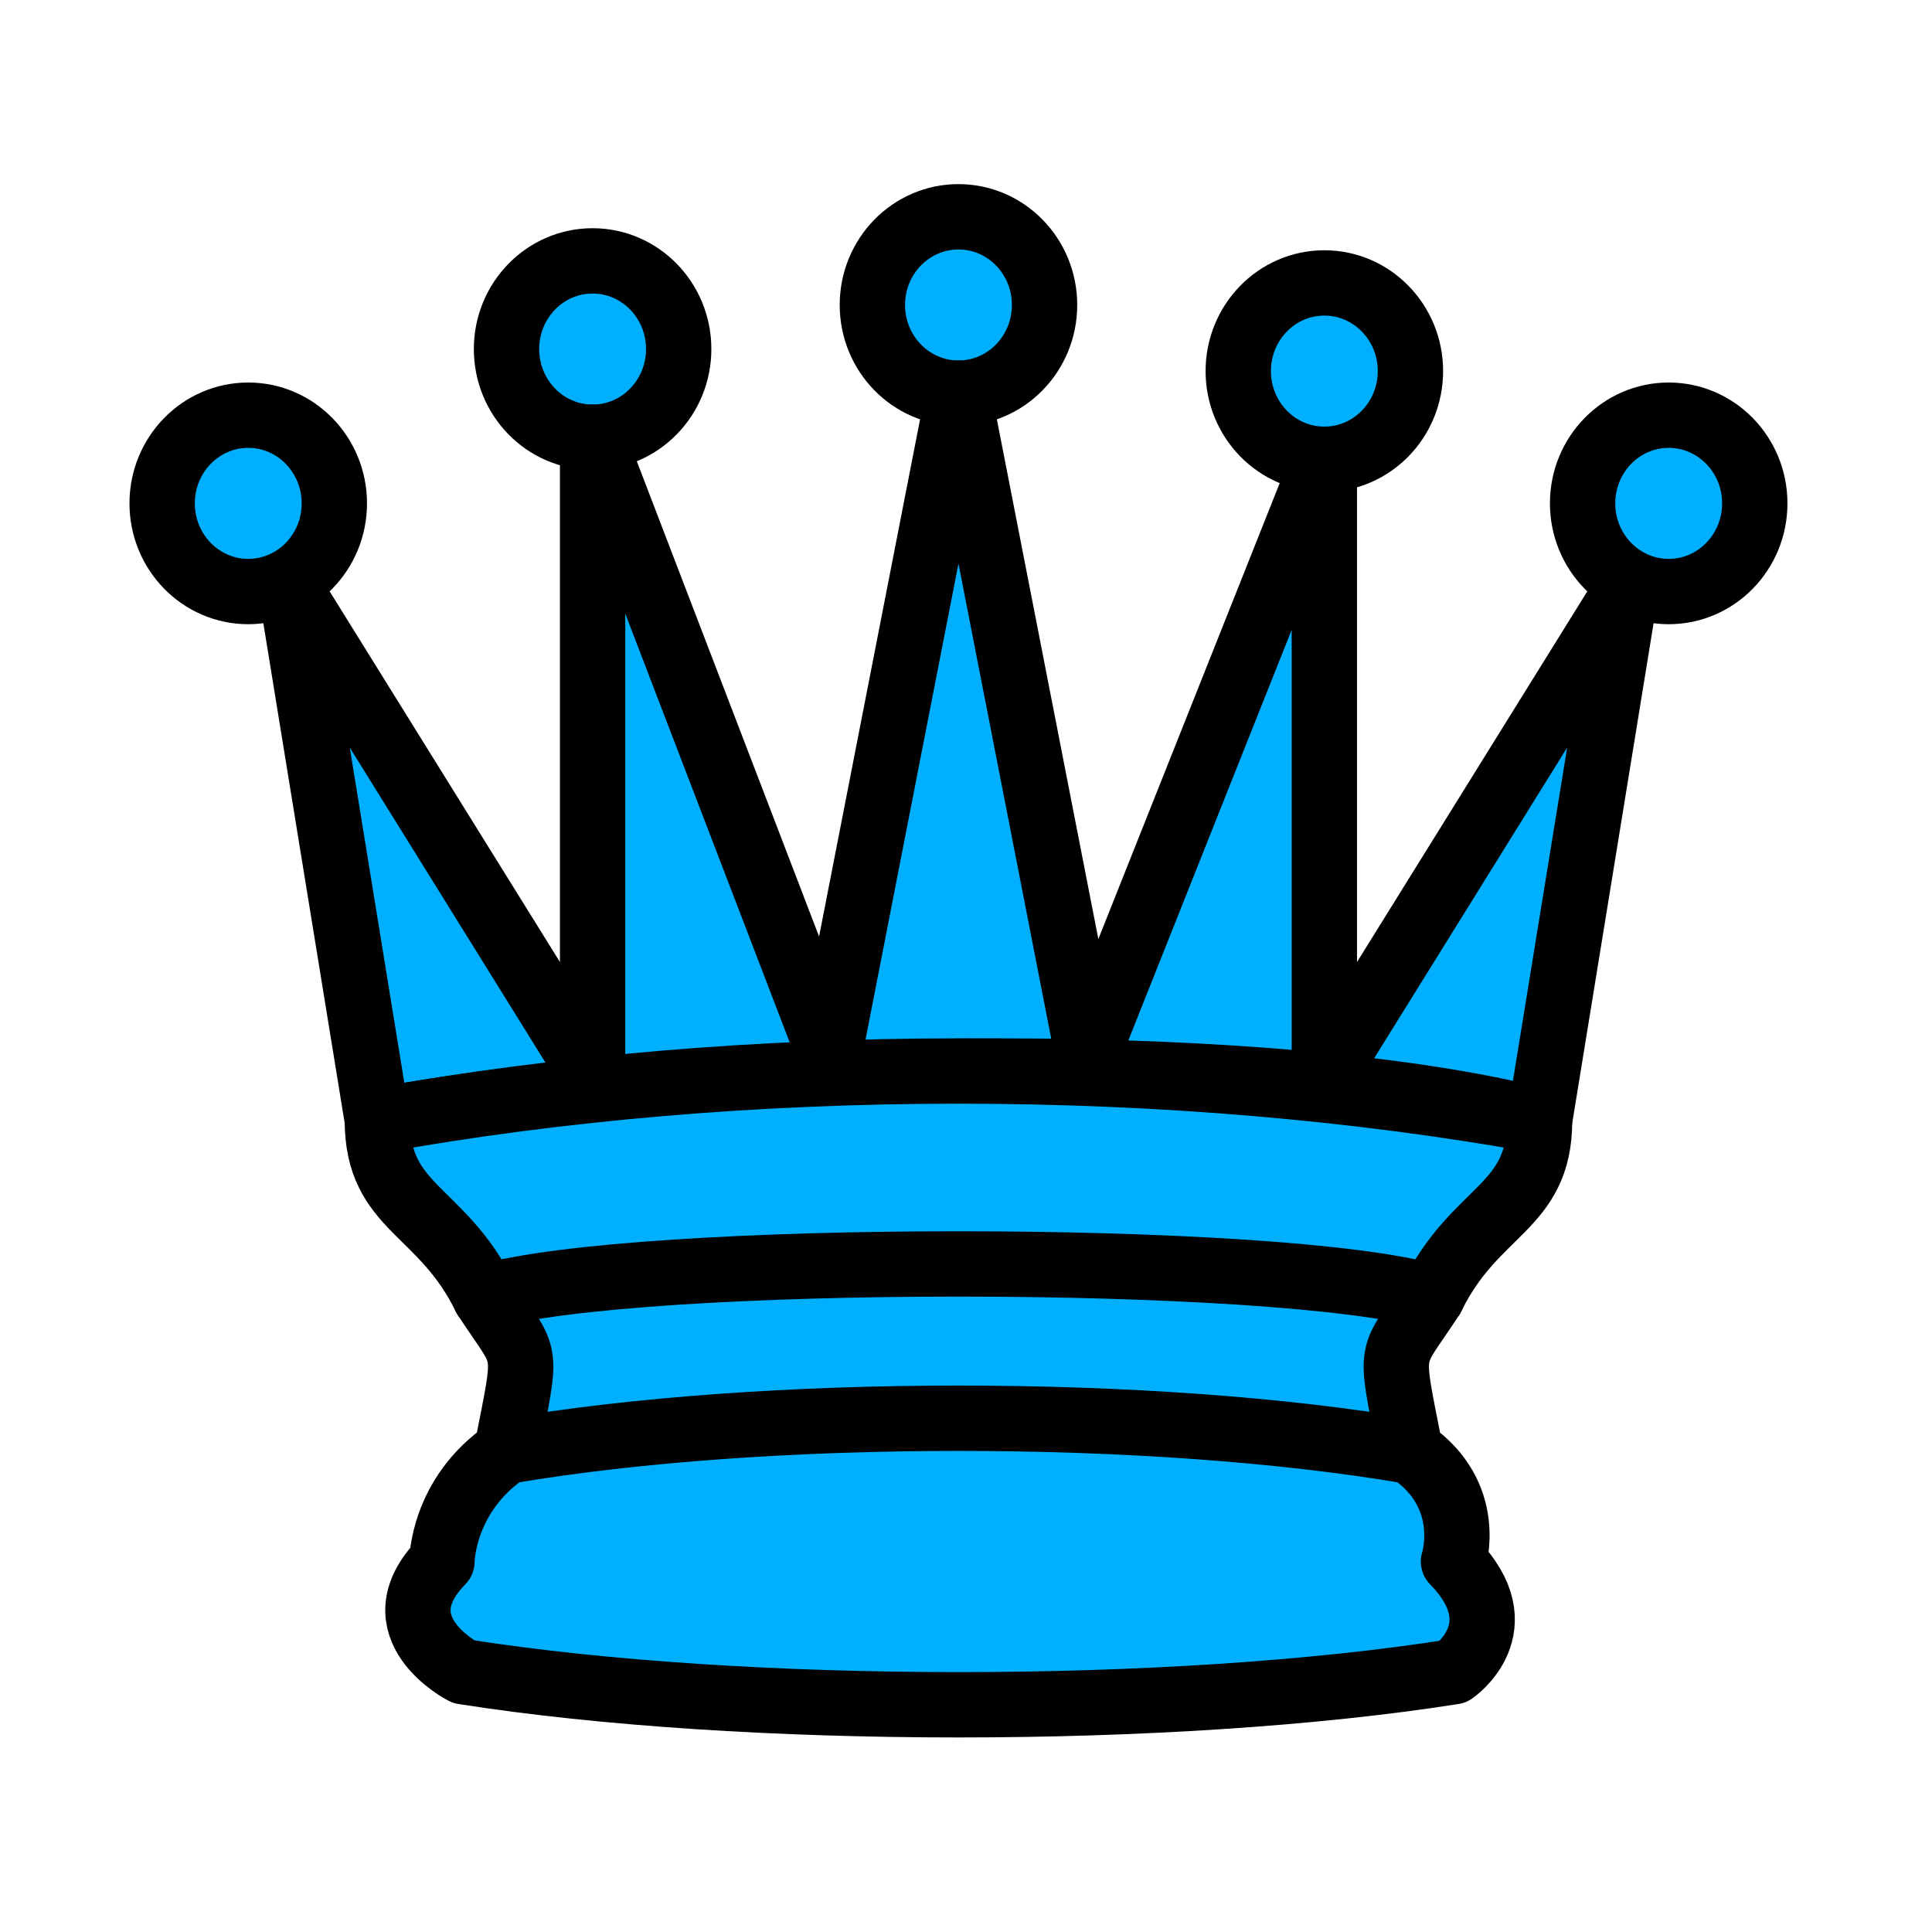
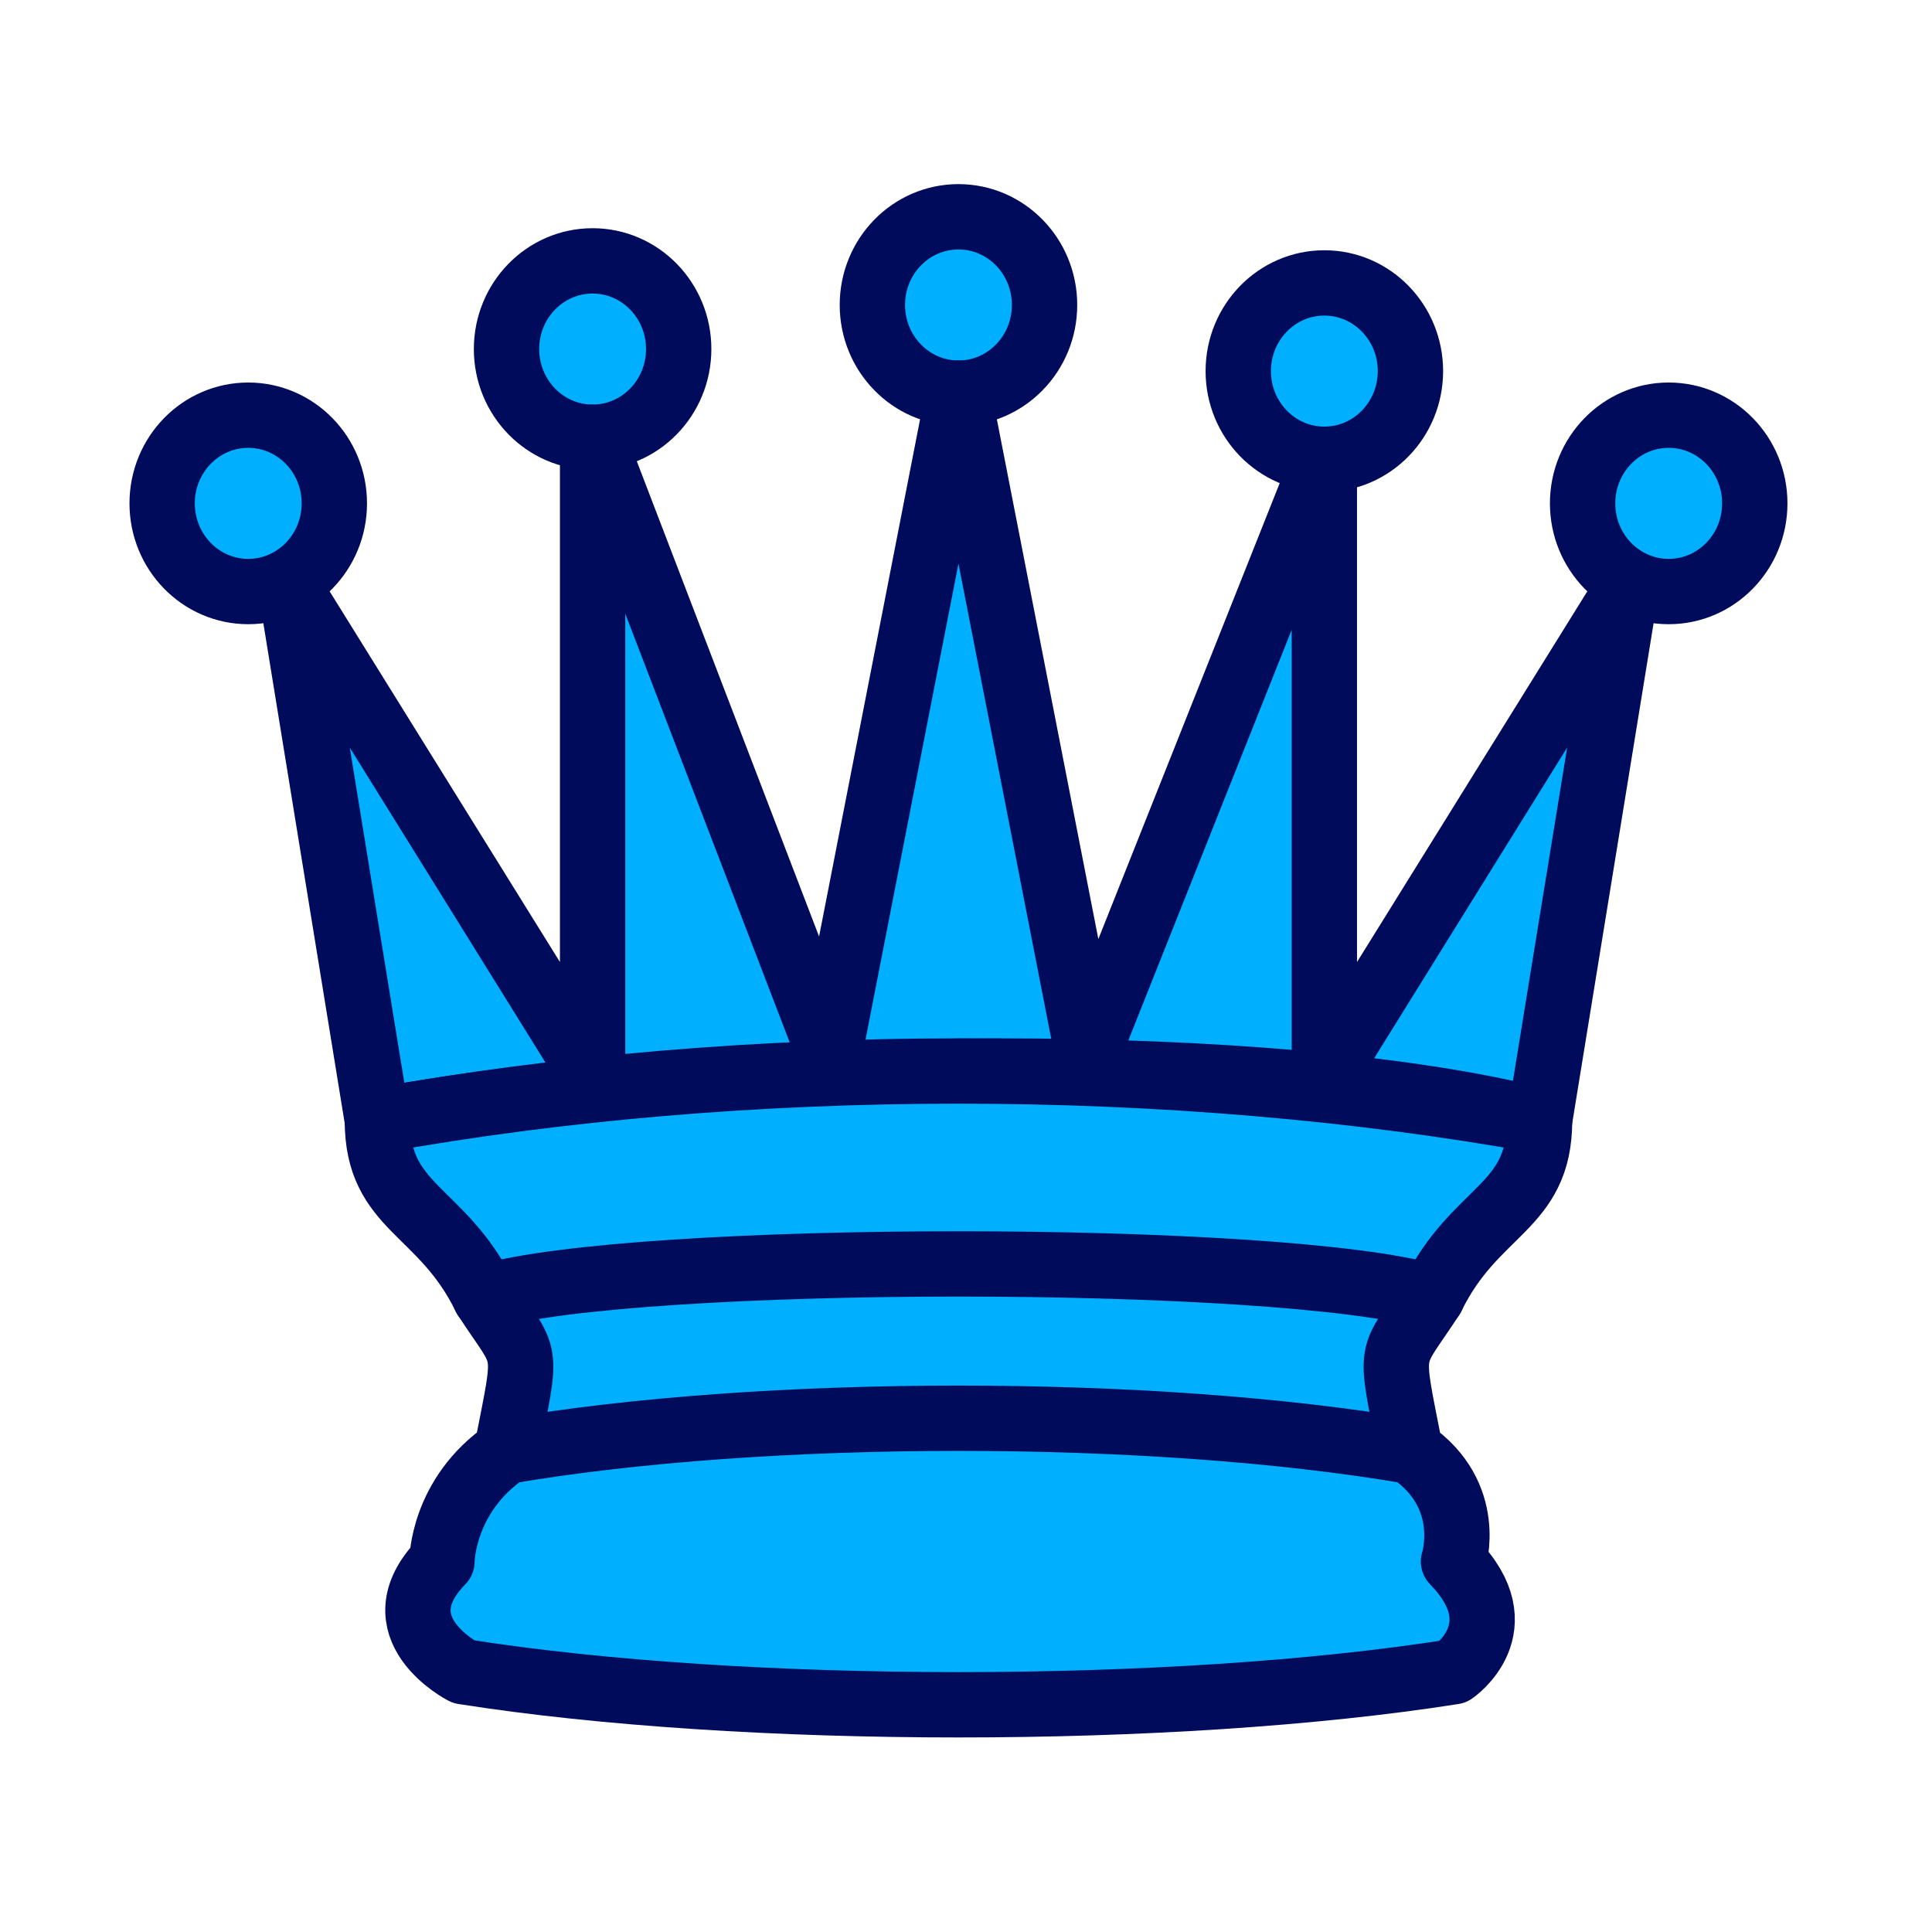
- <svg xmlns="http://www.w3.org/2000/svg" id="svg22" height="100" width="100" version="1.1">
+ <svg xmlns="http://www.w3.org/2000/svg" version="1.1" width="100" height="100" id="svg22">
  <defs id="defs26" />
-   <g id="g847" style="stroke:#000000;stroke-opacity:1">
-     <path style="fill:#00b0ff;fill-opacity:1;fill-rule:evenodd;stroke:#000000;stroke-width:3.382;stroke-linecap:round;stroke-linejoin:round;stroke-miterlimit:4;stroke-dasharray:none;stroke-opacity:1" id="path2" d="m 17.305,26.054 a 4.456,4.564 0 1 1 -8.912,0 4.456,4.564 0 1 1 8.912,0 z" />
-     <path style="fill:#00b0ff;fill-opacity:1;fill-rule:evenodd;stroke:#000000;stroke-width:3.382;stroke-linecap:round;stroke-linejoin:round;stroke-miterlimit:4;stroke-dasharray:none;stroke-opacity:1" id="path4" d="m 54.066,15.785 a 4.456,4.564 0 1 1 -8.912,0 4.456,4.564 0 1 1 8.912,0 z" />
-     <path style="fill:#00b0ff;fill-opacity:1;fill-rule:evenodd;stroke:#000000;stroke-width:3.382;stroke-linecap:round;stroke-linejoin:round;stroke-miterlimit:4;stroke-dasharray:none;stroke-opacity:1" id="path6" d="m 90.827,26.054 a 4.456,4.564 0 1 1 -8.912,0 4.456,4.564 0 1 1 8.912,0 z" />
-     <path style="fill:#00b0ff;fill-opacity:1;fill-rule:evenodd;stroke:#000000;stroke-width:3.382;stroke-linecap:round;stroke-linejoin:round;stroke-miterlimit:4;stroke-dasharray:none;stroke-opacity:1" id="path8" d="m 35.129,18.067 a 4.456,4.564 0 1 1 -8.912,0 4.456,4.564 0 1 1 8.912,0 z" />
-     <path style="fill:#00b0ff;fill-opacity:1;fill-rule:evenodd;stroke:#000000;stroke-width:3.382;stroke-linecap:round;stroke-linejoin:round;stroke-miterlimit:4;stroke-dasharray:none;stroke-opacity:1" id="path10" d="m 73.004,19.208 a 4.456,4.564 0 1 1 -8.912,0 4.456,4.564 0 1 1 8.912,0 z" />
-     <path id="path12" style="fill:#00b0ff;fill-opacity:1;fill-rule:evenodd;stroke:#000000;stroke-width:3.382;stroke-linecap:butt;stroke-linejoin:round;stroke-miterlimit:4;stroke-dasharray:none;stroke-opacity:1" d="m 19.533,58.003 c 18.937,-3.423 46.787,-3.423 60.154,0 L 84.143,30.618 68.548,55.721 V 23.772 L 56.294,54.58 49.61,20.349 42.926,54.58 30.673,22.631 V 55.721 L 15.077,30.618 Z" />
-     <path id="path14" style="fill:#00b0ff;fill-opacity:1;fill-rule:evenodd;stroke:#000000;stroke-width:3.382;stroke-linecap:butt;stroke-linejoin:round;stroke-miterlimit:4;stroke-dasharray:none;stroke-opacity:1" d="m 19.533,58.003 c 0,4.564 3.342,4.564 5.57,9.128 2.228,3.423 2.228,2.282 1.114,7.987 -3.342,2.282 -3.342,5.705 -3.342,5.705 -3.342,3.423 1.114,5.705 1.114,5.705 14.482,2.282 36.761,2.282 51.243,0 0,0 3.342,-2.282 0,-5.705 0,0 1.114,-3.423 -2.228,-5.705 -1.114,-5.705 -1.114,-4.564 1.114,-7.987 2.228,-4.564 5.57,-4.564 5.57,-9.128 -18.937,-3.423 -41.217,-3.423 -60.154,0 z" />
-     <path id="path16" style="fill:none;fill-opacity:1;fill-rule:evenodd;stroke:#000000;stroke-width:3.382;stroke-linecap:round;stroke-linejoin:round;stroke-miterlimit:4;stroke-dasharray:none;stroke-opacity:1" d="m 25.103,67.132 c 7.798,-2.282 41.217,-2.282 49.015,0" />
-     <path id="path18" style="fill:none;fill-opacity:1;fill-rule:evenodd;stroke:#000000;stroke-width:3.382;stroke-linecap:round;stroke-linejoin:round;stroke-miterlimit:4;stroke-dasharray:none;stroke-opacity:1" d="m 26.217,75.119 c 13.368,-2.282 33.419,-2.282 46.787,0" />
+   <g style="stroke:#000b5b;stroke-opacity:1" id="g847">
+     <path d="m 17.305,26.054 a 4.456,4.564 0 1 1 -8.912,0 4.456,4.564 0 1 1 8.912,0 z" id="path2" style="fill:#00b0ff;fill-opacity:1;fill-rule:evenodd;stroke:#000b5b;stroke-width:3.382;stroke-linecap:round;stroke-linejoin:round;stroke-miterlimit:4;stroke-dasharray:none;stroke-opacity:1" />
+     <path d="m 54.066,15.785 a 4.456,4.564 0 1 1 -8.912,0 4.456,4.564 0 1 1 8.912,0 z" id="path4" style="fill:#00b0ff;fill-opacity:1;fill-rule:evenodd;stroke:#000b5b;stroke-width:3.382;stroke-linecap:round;stroke-linejoin:round;stroke-miterlimit:4;stroke-dasharray:none;stroke-opacity:1" />
+     <path d="m 90.827,26.054 a 4.456,4.564 0 1 1 -8.912,0 4.456,4.564 0 1 1 8.912,0 z" id="path6" style="fill:#00b0ff;fill-opacity:1;fill-rule:evenodd;stroke:#000b5b;stroke-width:3.382;stroke-linecap:round;stroke-linejoin:round;stroke-miterlimit:4;stroke-dasharray:none;stroke-opacity:1" />
+     <path d="m 35.129,18.067 a 4.456,4.564 0 1 1 -8.912,0 4.456,4.564 0 1 1 8.912,0 z" id="path8" style="fill:#00b0ff;fill-opacity:1;fill-rule:evenodd;stroke:#000b5b;stroke-width:3.382;stroke-linecap:round;stroke-linejoin:round;stroke-miterlimit:4;stroke-dasharray:none;stroke-opacity:1" />
+     <path d="m 73.004,19.208 a 4.456,4.564 0 1 1 -8.912,0 4.456,4.564 0 1 1 8.912,0 z" id="path10" style="fill:#00b0ff;fill-opacity:1;fill-rule:evenodd;stroke:#000b5b;stroke-width:3.382;stroke-linecap:round;stroke-linejoin:round;stroke-miterlimit:4;stroke-dasharray:none;stroke-opacity:1" />
+     <path d="m 19.533,58.003 c 18.937,-3.423 46.787,-3.423 60.154,0 L 84.143,30.618 68.548,55.721 V 23.772 L 56.294,54.58 49.61,20.349 42.926,54.58 30.673,22.631 V 55.721 L 15.077,30.618 Z" style="fill:#00b0ff;fill-opacity:1;fill-rule:evenodd;stroke:#000b5b;stroke-width:3.382;stroke-linecap:butt;stroke-linejoin:round;stroke-miterlimit:4;stroke-dasharray:none;stroke-opacity:1" id="path12" />
+     <path d="m 19.533,58.003 c 0,4.564 3.342,4.564 5.57,9.128 2.228,3.423 2.228,2.282 1.114,7.987 -3.342,2.282 -3.342,5.705 -3.342,5.705 -3.342,3.423 1.114,5.705 1.114,5.705 14.482,2.282 36.761,2.282 51.243,0 0,0 3.342,-2.282 0,-5.705 0,0 1.114,-3.423 -2.228,-5.705 -1.114,-5.705 -1.114,-4.564 1.114,-7.987 2.228,-4.564 5.57,-4.564 5.57,-9.128 -18.937,-3.423 -41.217,-3.423 -60.154,0 z" style="fill:#00b0ff;fill-opacity:1;fill-rule:evenodd;stroke:#000b5b;stroke-width:3.382;stroke-linecap:butt;stroke-linejoin:round;stroke-miterlimit:4;stroke-dasharray:none;stroke-opacity:1" id="path14" />
+     <path d="m 25.103,67.132 c 7.798,-2.282 41.217,-2.282 49.015,0" style="fill:none;fill-opacity:1;fill-rule:evenodd;stroke:#000b5b;stroke-width:3.382;stroke-linecap:round;stroke-linejoin:round;stroke-miterlimit:4;stroke-dasharray:none;stroke-opacity:1" id="path16" />
+     <path d="m 26.217,75.119 c 13.368,-2.282 33.419,-2.282 46.787,0" style="fill:none;fill-opacity:1;fill-rule:evenodd;stroke:#000b5b;stroke-width:3.382;stroke-linecap:round;stroke-linejoin:round;stroke-miterlimit:4;stroke-dasharray:none;stroke-opacity:1" id="path18" />
  </g>
</svg>
